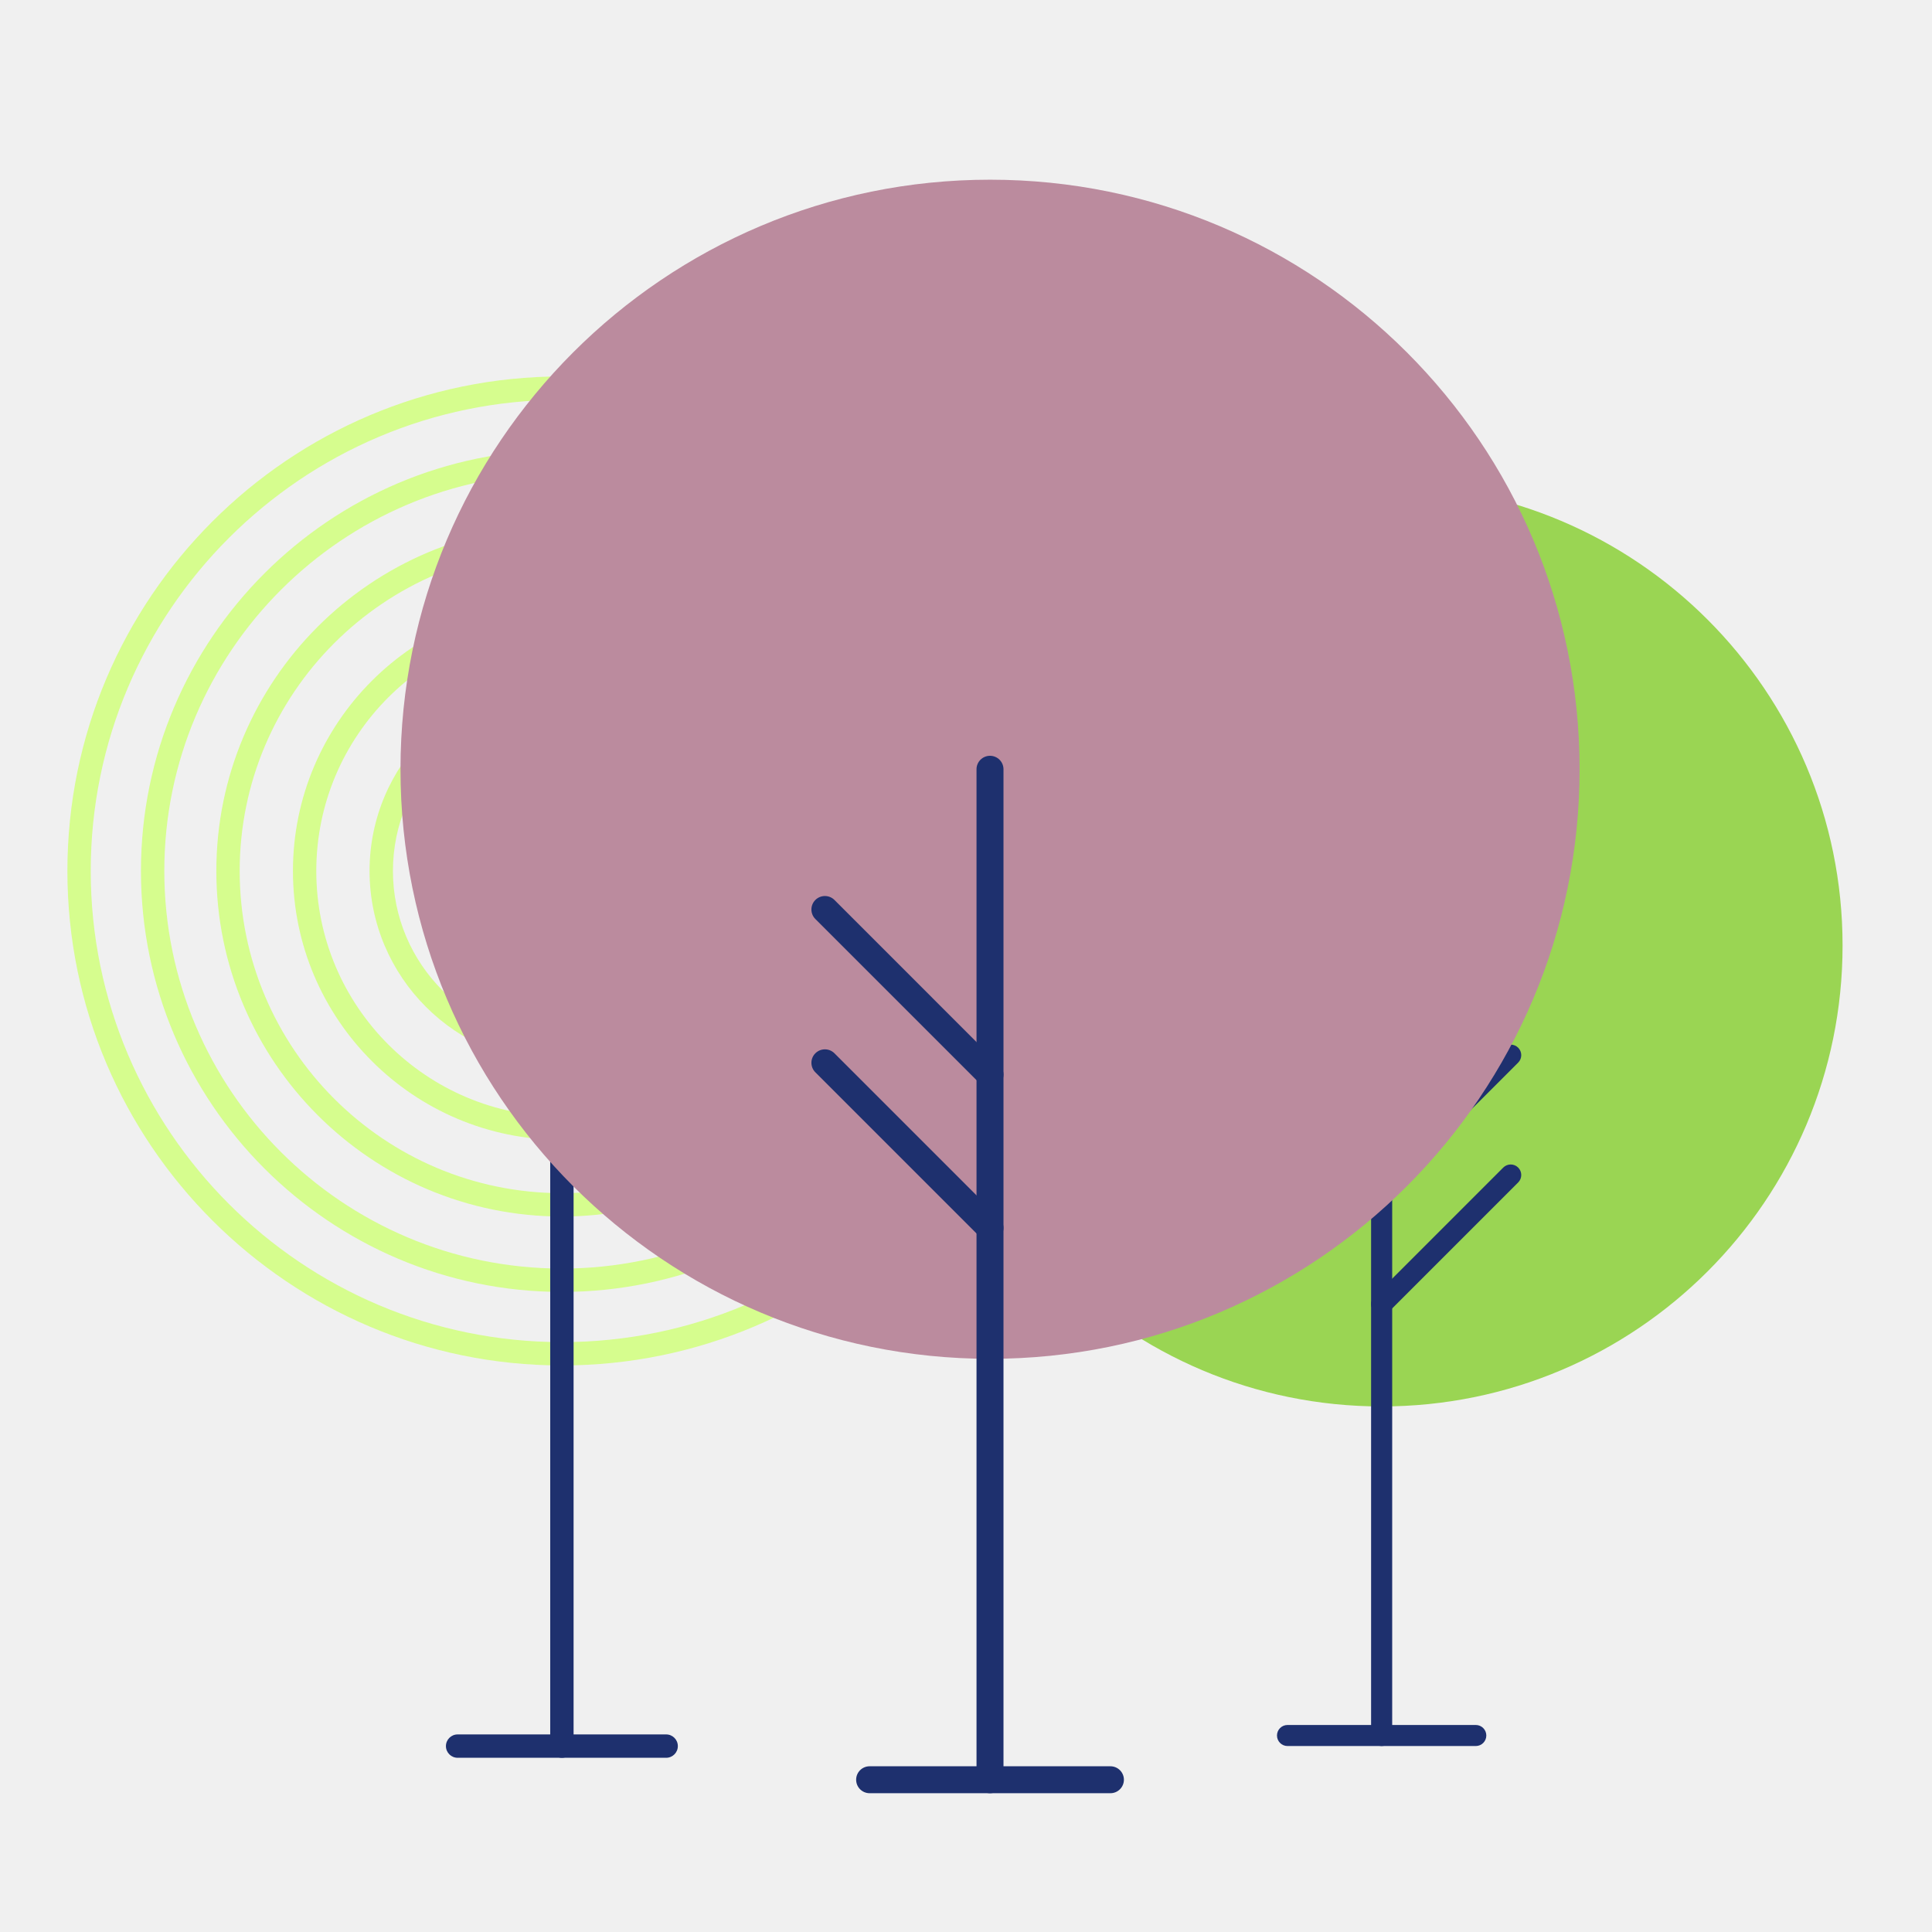
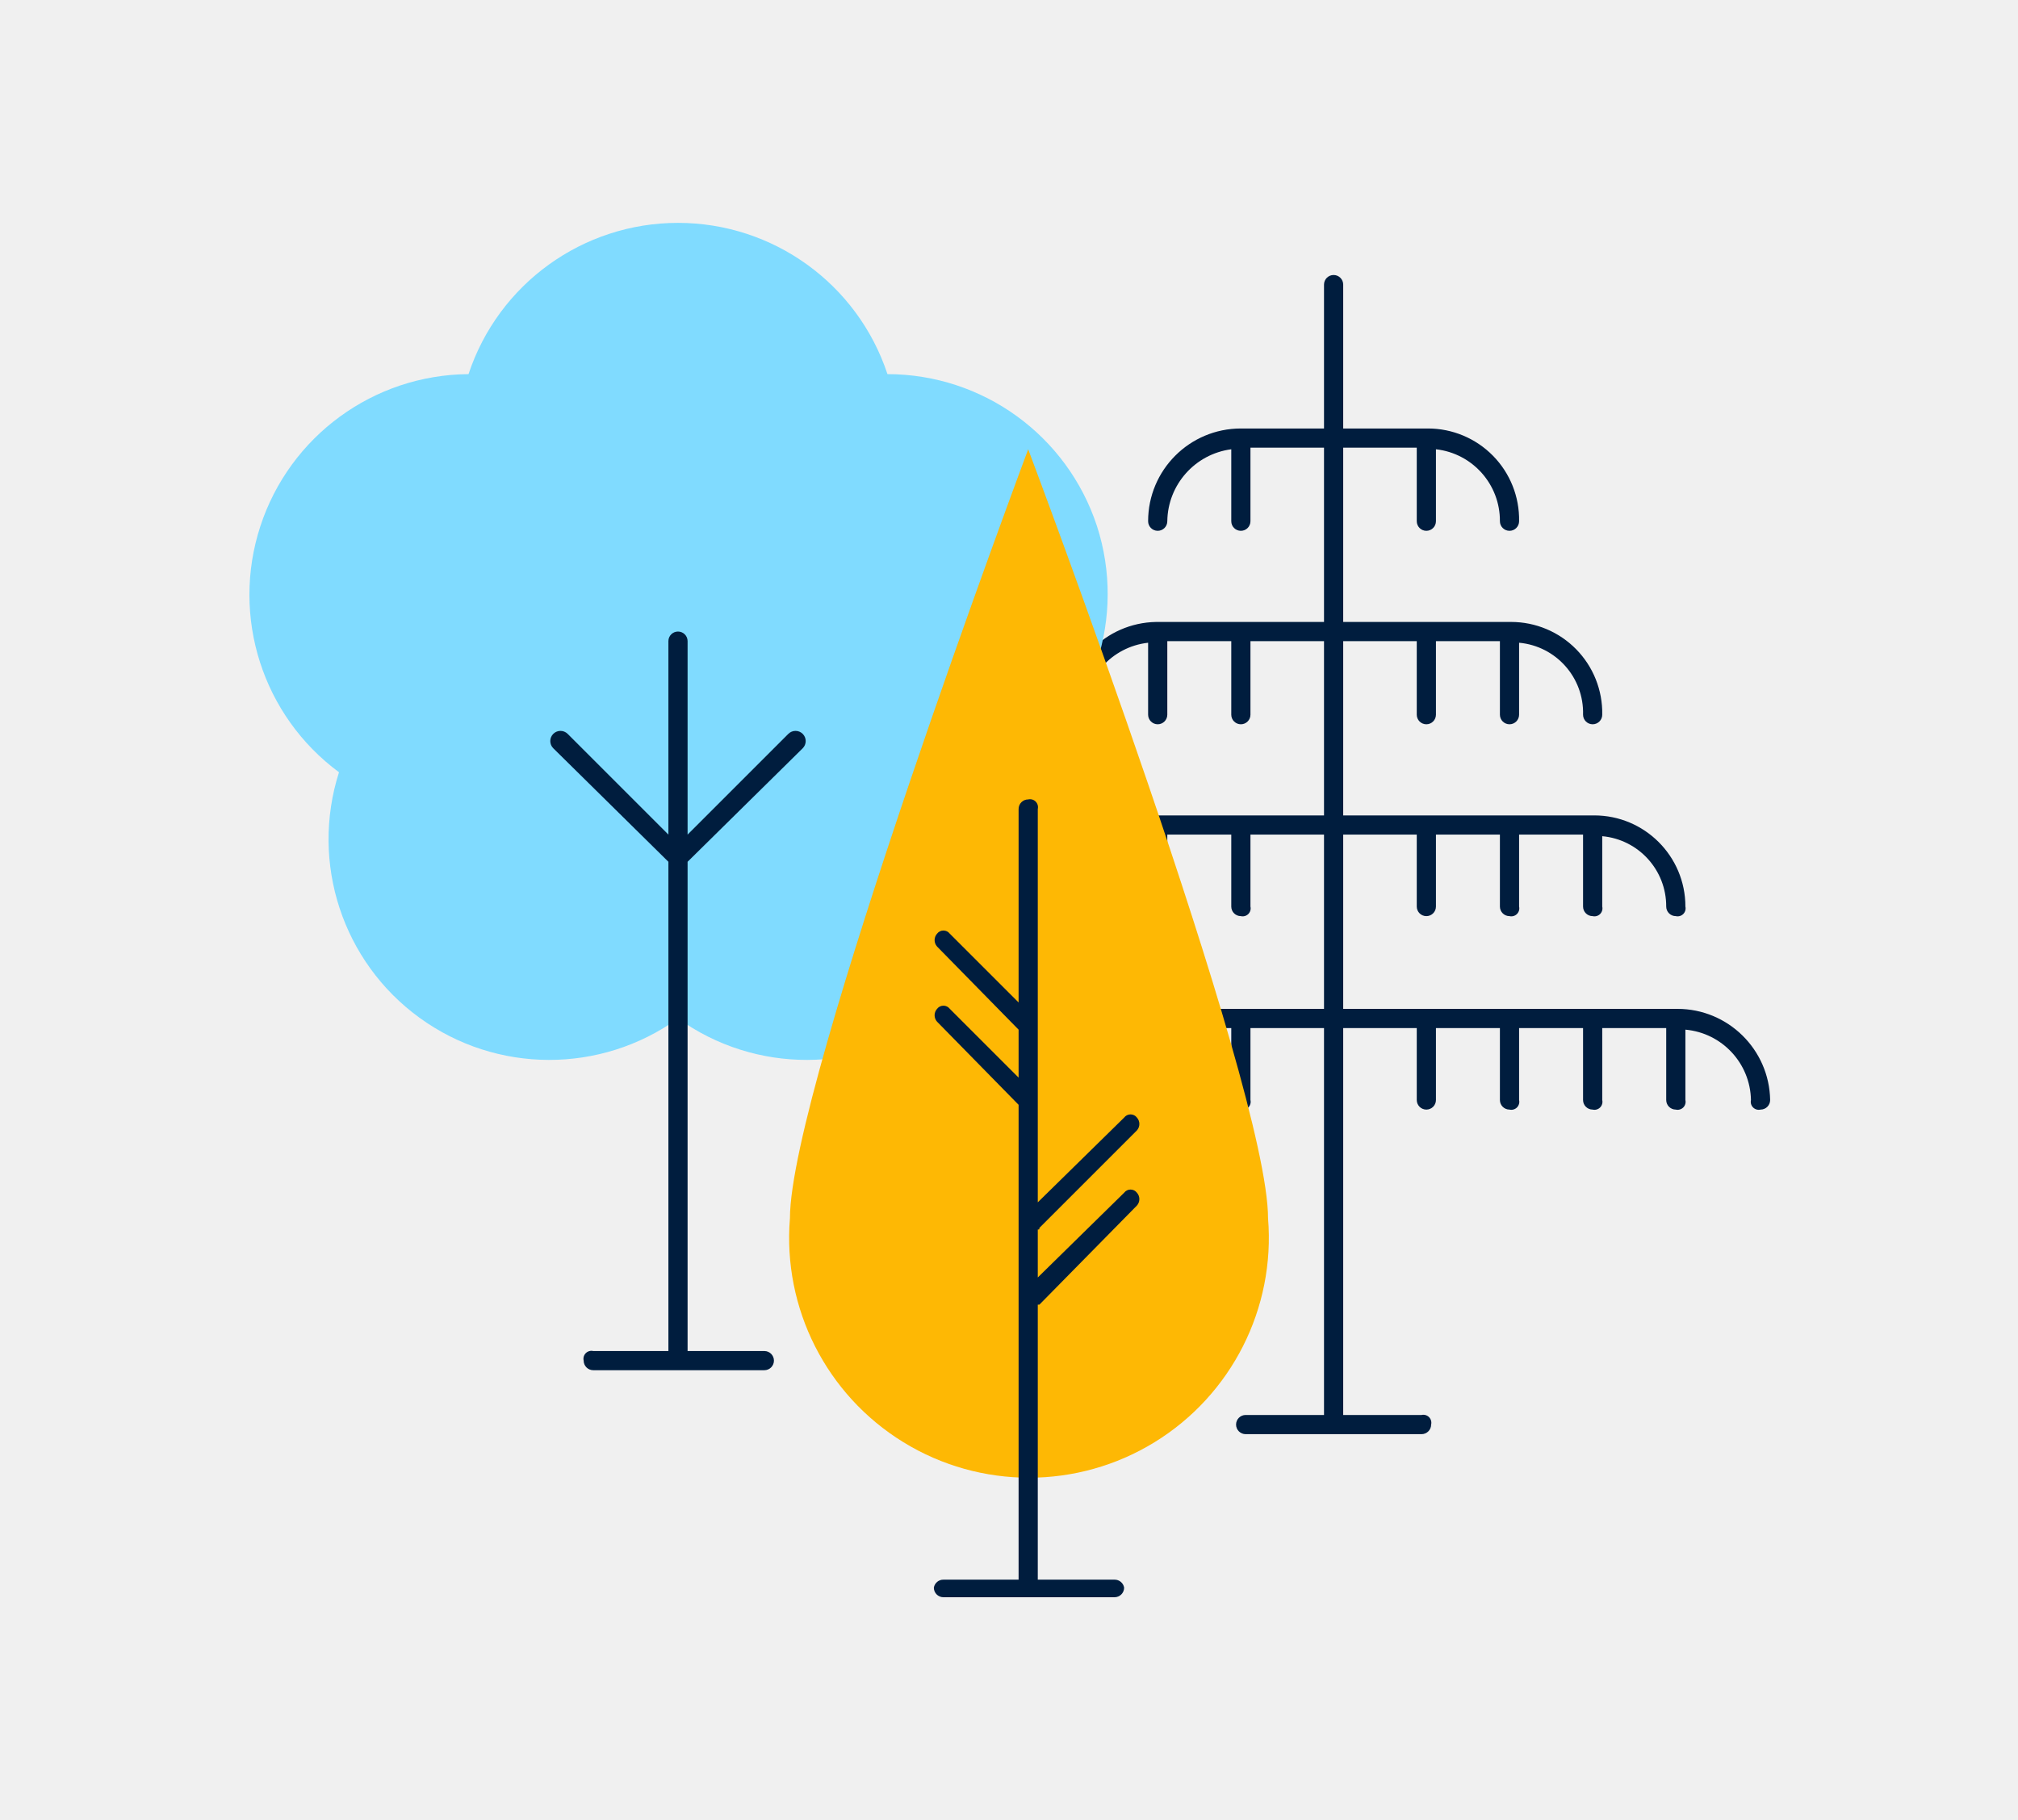
- <svg xmlns="http://www.w3.org/2000/svg" xmlns:xlink="http://www.w3.org/1999/xlink" viewBox="0 0 86 86" version="1.1">
-   <defs>
-     <polygon id="path-1" points="0 0.935 44.025 0.935 44.025 44.959 0 44.959" />
-   </defs>
-   <g id="old-grove" stroke="none" stroke-width="1" fill="none" fill-rule="evenodd">
-     <g id="Group-38" transform="translate(3, 7)">
-       <g id="Group-3" transform="translate(0, 8.8216)">
-         <mask id="mask-2" fill="white">
-           <use xlink:href="#path-1" />
-         </mask>
-         <g id="Clip-2" />
+ <svg xmlns="http://www.w3.org/2000/svg" viewBox="0 0 126.2 113.8">
+   <g id="Layer_2" data-name="Layer 2">
+     <g id="Layer_1-2" data-name="Layer 1">
+       <g>
+         <path d="M104.9,63.1H84V52.2h4.6v4.5a.6.6,0,0,0,1.2,0V52.2h4v4.5a.6.6,0,0,0,.6.6.5.5,0,0,0,.6-.6V52.2h4v4.5a.6.6,0,0,0,.6.6.5.5,0,0,0,.6-.6V52.3a4.4,4.4,0,0,1,4,4.4.6.6,0,0,0,.6.6.5.5,0,0,0,.6-.6A5.7,5.7,0,0,0,99.7,51H84V40.1h4.6v4.6a.6.6,0,0,0,1.2,0V40.1h4v4.6a.6.6,0,0,0,.6.6.6.6,0,0,0,.6-.6V40.2a4.4,4.4,0,0,1,4,4.5.6.6,0,0,0,.6.6.6.6,0,0,0,.6-.6,5.7,5.7,0,0,0-5.7-5.8H84V28h4.6v4.6a.6.6,0,0,0,1.2,0V28.1a4.5,4.5,0,0,1,4,4.5.6.6,0,0,0,.6.6.6.6,0,0,0,.6-.6,5.7,5.7,0,0,0-5.7-5.8H84v-9a.6.6,0,0,0-.6-.6.6.6,0,0,0-.6.6v9H77.6a5.8,5.8,0,0,0-5.8,5.8.6.6,0,0,0,.6.6.6.6,0,0,0,.6-.6,4.6,4.6,0,0,1,4-4.5v4.5a.6.6,0,0,0,.6.6.6.6,0,0,0,.6-.6V28h4.6V38.9H72.3a5.8,5.8,0,0,0-5.7,5.8.6.6,0,0,0,1.2,0,4.5,4.5,0,0,1,4-4.5v4.5a.6.6,0,0,0,.6.6.6.6,0,0,0,.6-.6V40.1h4v4.6a.6.6,0,0,0,.6.6.6.6,0,0,0,.6-.6V40.1h4.6V51H67.1a5.8,5.8,0,0,0-5.7,5.7.6.6,0,0,0,1.2,0,4.4,4.4,0,0,1,4-4.4v4.4a.6.6,0,0,0,1.2,0V52.2h4v4.5a.6.6,0,0,0,.6.6.5.5,0,0,0,.6-.6V52.2h4v4.5a.6.6,0,0,0,.6.6.5.5,0,0,0,.6-.6V52.2h4.6V63.1H61.9a5.8,5.8,0,0,0-5.7,5.7.6.6,0,1,0,1.2,0,4.4,4.4,0,0,1,4-4.4v4.4a.6.6,0,0,0,1.2,0V64.3h4v4.5a.6.6,0,0,0,1.2,0V64.3h4v4.5a.6.6,0,0,0,.6.6.5.5,0,0,0,.6-.6V64.3h4v4.5a.6.6,0,0,0,.6.6.5.5,0,0,0,.6-.6V64.3h4.6V88.5H77.9a.6.6,0,0,0-.6.6.6.6,0,0,0,.6.6h11a.6.6,0,0,0,.6-.6.5.5,0,0,0-.6-.6H84V64.3h4.6v4.5a.6.6,0,0,0,1.2,0V64.3h4v4.5a.6.6,0,0,0,.6.6.5.5,0,0,0,.6-.6V64.3h4v4.5a.6.6,0,0,0,.6.6.5.5,0,0,0,.6-.6V64.3h4v4.5a.6.6,0,0,0,.6.6.5.5,0,0,0,.6-.6V64.4a4.5,4.5,0,0,1,4.1,4.4.5.5,0,0,0,.6.6.6.6,0,0,0,.6-.6A5.8,5.8,0,0,0,104.9,63.1Z" fill="#001d3e" />
+         <g>
+           <path d="M68.6,32.9a13.8,13.8,0,0,0-13.1-9.5,13.8,13.8,0,0,0-26.2,0,13.8,13.8,0,0,0-8.1,24.9A13.8,13.8,0,0,0,42.4,63.7,13.8,13.8,0,0,0,63.6,48.3,13.8,13.8,0,0,0,68.6,32.9Z" fill="#80dbff" />
+           <path d="M50.2,46.8a.6.6,0,1,0-.9-.9L43,52.2V40.1a.6.6,0,0,0-1.2,0V52.2l-6.3-6.3a.6.6,0,1,0-.9.9l7.2,7.1V84.5H37.1a.5.5,0,0,0-.6.6.6.6,0,0,0,.6.6H47.8a.6.6,0,0,0,.6-.6.6.6,0,0,0-.6-.6H43V53.9Z" fill="#001d3e" />
+         </g>
+         <g>
+           <path d="M79.3,76.2c0-8.3-15-48.1-15-48.1S49.4,67.9,49.4,76.2a15,15,0,1,0,29.9,0Z" fill="#feb804" />
+           <path d="M70.3,74.6l-5.4,5.3v-3c.1,0,.1,0,.1-.1l6.1-6.1a.6.6,0,0,0,0-.8.5.5,0,0,0-.8,0l-5.4,5.3V50.6a.5.5,0,0,0-.6-.6.6.6,0,0,0-.6.6V62.7l-4.3-4.3a.5.5,0,0,0-.8,0,.6.6,0,0,0,0,.8l5.1,5.2h0v3l-4.3-4.3a.5.5,0,0,0-.8,0,.6.6,0,0,0,0,.8l5.1,5.2h0V98.8H59a.6.6,0,0,0-.6.5.6.6,0,0,0,.6.6H69.7a.6.6,0,0,0,.6-.6.6.6,0,0,0-.6-.5H64.9V81.6H65l6.1-6.2a.6.6,0,0,0,0-.8A.5.5,0,0,0,70.3,74.6Z" fill="#001d3e" />
+         </g>
+         <rect width="126.2" height="113.81" fill="none" />
      </g>
-       <path d="M22.012,10.797 C10.448,10.797 1.039,20.205 1.039,31.77 C1.039,43.334 10.448,52.742 22.012,52.742 C33.576,52.742 42.985,43.334 42.985,31.77 C42.985,20.205 33.576,10.797 22.012,10.797 M22.012,53.781 C9.875,53.781 -0,43.907 -0,31.77 C-0,19.632 9.875,9.757 22.012,9.757 C34.15,9.757 44.025,19.632 44.025,31.77 C44.025,43.907 34.15,53.781 22.012,53.781" id="Fill-1" fill="#D6FD8E" />
-       <path d="M22.012,14.07 C12.253,14.07 4.314,22.01 4.314,31.769 C4.314,41.528 12.253,49.468 22.012,49.468 C31.772,49.468 39.711,41.528 39.711,31.769 C39.711,22.01 31.772,14.07 22.012,14.07 M22.012,50.508 C11.68,50.508 3.274,42.101 3.274,31.769 C3.274,21.437 11.68,13.031 22.012,13.031 C32.345,13.031 40.75,21.437 40.75,31.769 C40.75,42.101 32.345,50.508 22.012,50.508" id="Fill-4" fill="#D6FD8E" />
-       <path d="M22.012,17.427 C14.104,17.427 7.669,23.86 7.669,31.77 C7.669,39.678 14.104,46.112 22.012,46.112 C29.921,46.112 36.355,39.678 36.355,31.77 C36.355,23.86 29.921,17.427 22.012,17.427 M22.012,47.151 C13.531,47.151 6.63,40.251 6.63,31.77 C6.63,23.288 13.531,16.387 22.012,16.387 C30.494,16.387 37.395,23.288 37.395,31.77 C37.395,40.251 30.494,47.151 22.012,47.151" id="Fill-6" fill="#D6FD8E" />
-       <path d="M22.012,20.837 C15.985,20.837 11.079,25.741 11.079,31.77 C11.079,37.797 15.985,42.702 22.012,42.702 C28.04,42.702 32.945,37.797 32.945,31.77 C32.945,25.741 28.04,20.837 22.012,20.837 M22.012,43.741 C15.41,43.741 10.04,38.371 10.04,31.77 C10.04,25.168 15.41,19.797 22.012,19.797 C28.614,19.797 33.985,25.168 33.985,31.77 C33.985,38.371 28.614,43.741 22.012,43.741" id="Fill-8" fill="#D6FD8E" />
-       <path d="M22.012,24.247 C17.865,24.247 14.491,27.622 14.491,31.769 C14.491,35.917 17.865,39.291 22.012,39.291 C26.16,39.291 29.534,35.917 29.534,31.769 C29.534,27.622 26.16,24.247 22.012,24.247 M22.012,40.331 C17.291,40.331 13.45,36.49 13.45,31.769 C13.45,27.049 17.291,23.207 22.012,23.207 C26.733,23.207 30.574,27.049 30.574,31.769 C30.574,36.49 26.733,40.331 22.012,40.331" id="Fill-10" fill="#D6FD8E" />
-       <path d="M22.012,71.245 C21.725,71.245 21.492,71.013 21.492,70.725 L21.492,31.769 C21.492,31.482 21.725,31.249 22.012,31.249 C22.299,31.249 22.532,31.482 22.532,31.769 L22.532,70.725 C22.532,71.013 22.299,71.245 22.012,71.245" id="Fill-12" fill="#1E306E" />
-       <path d="M26.653,71.245 L17.371,71.245 C17.083,71.245 16.85,71.013 16.85,70.725 C16.85,70.438 17.083,70.205 17.371,70.205 L26.653,70.205 C26.94,70.205 27.173,70.438 27.173,70.725 C27.173,71.013 26.94,71.245 26.653,71.245" id="Fill-14" fill="#1E306E" />
-       <g id="Group-18" transform="translate(37, 13.8216)" fill="#9AD553">
-         <path d="M0.985,21.267 C0.985,9.936 10.171,0.75 21.502,0.75 C32.834,0.75 42.019,9.936 42.019,21.267 C42.019,32.598 32.834,41.784 21.502,41.784 C10.171,41.784 0.985,32.598 0.985,21.267" id="Fill-16" />
-       </g>
-       <path d="M58.502,70.722 C58.761,70.722 58.971,70.512 58.971,70.253 L58.971,35.089 C58.971,34.829 58.761,34.619 58.502,34.619 C58.242,34.619 58.032,34.829 58.032,35.089 L58.032,70.253 C58.032,70.512 58.242,70.722 58.502,70.722" id="Fill-19" fill="#1E306E" />
-       <path d="M54.312,70.722 L62.692,70.722 C62.951,70.722 63.161,70.512 63.161,70.253 C63.161,69.994 62.951,69.785 62.692,69.785 L54.312,69.785 C54.053,69.785 53.843,69.994 53.843,70.253 C53.843,70.512 54.053,70.722 54.312,70.722" id="Fill-21" fill="#1E306E" />
-       <path d="M58.502,46.183 C58.622,46.183 58.741,46.137 58.833,46.046 L64.579,40.3 C64.762,40.117 64.762,39.82 64.579,39.637 C64.396,39.454 64.099,39.454 63.915,39.637 L58.17,45.383 C57.986,45.566 57.986,45.863 58.17,46.046 C58.262,46.137 58.382,46.183 58.502,46.183" id="Fill-23" fill="#1E306E" />
-       <path d="M58.502,51.518 C58.622,51.518 58.741,51.473 58.833,51.381 L64.579,45.635 C64.762,45.452 64.762,45.155 64.579,44.972 C64.396,44.789 64.099,44.789 63.915,44.972 L58.17,50.718 C57.986,50.901 57.986,51.198 58.17,51.381 C58.262,51.473 58.382,51.518 58.502,51.518" id="Fill-25" fill="#1E306E" />
-       <path d="M67.313,27.243 C67.313,12.749 55.563,0.999 41.07,0.999 C26.576,0.999 14.827,12.749 14.827,27.243 C14.827,41.737 26.576,53.486 41.07,53.486 C55.563,53.486 67.313,41.737 67.313,27.243" id="Fill-27" fill="#BB8B9E" />
-       <path d="M41.069,72.822 C40.737,72.822 40.468,72.553 40.468,72.222 L40.468,27.243 C40.468,26.912 40.737,26.643 41.069,26.643 C41.401,26.643 41.669,26.912 41.669,27.243 L41.669,72.222 C41.669,72.553 41.401,72.822 41.069,72.822" id="Fill-30" fill="#1E306E" />
-       <path d="M46.428,72.822 L35.71,72.822 C35.378,72.822 35.11,72.553 35.11,72.222 C35.11,71.891 35.378,71.623 35.71,71.623 L46.428,71.623 C46.76,71.623 47.029,71.891 47.029,72.222 C47.029,72.553 46.76,72.822 46.428,72.822" id="Fill-32" fill="#1E306E" />
-       <path d="M41.069,41.434 C40.916,41.434 40.761,41.375 40.645,41.258 L33.295,33.909 C33.06,33.675 33.06,33.295 33.295,33.06 C33.531,32.826 33.91,32.827 34.144,33.06 L41.493,40.411 C41.727,40.645 41.727,41.025 41.493,41.258 C41.377,41.375 41.221,41.434 41.069,41.434" id="Fill-34" fill="#1E306E" />
-       <path d="M41.069,48.258 C40.916,48.258 40.761,48.199 40.645,48.082 L33.295,40.733 C33.06,40.498 33.06,40.118 33.295,39.885 C33.531,39.651 33.91,39.652 34.144,39.885 L41.493,47.235 C41.727,47.469 41.727,47.849 41.493,48.082 C41.377,48.199 41.221,48.258 41.069,48.258" id="Fill-36" fill="#1E306E" />
    </g>
  </g>
</svg>
